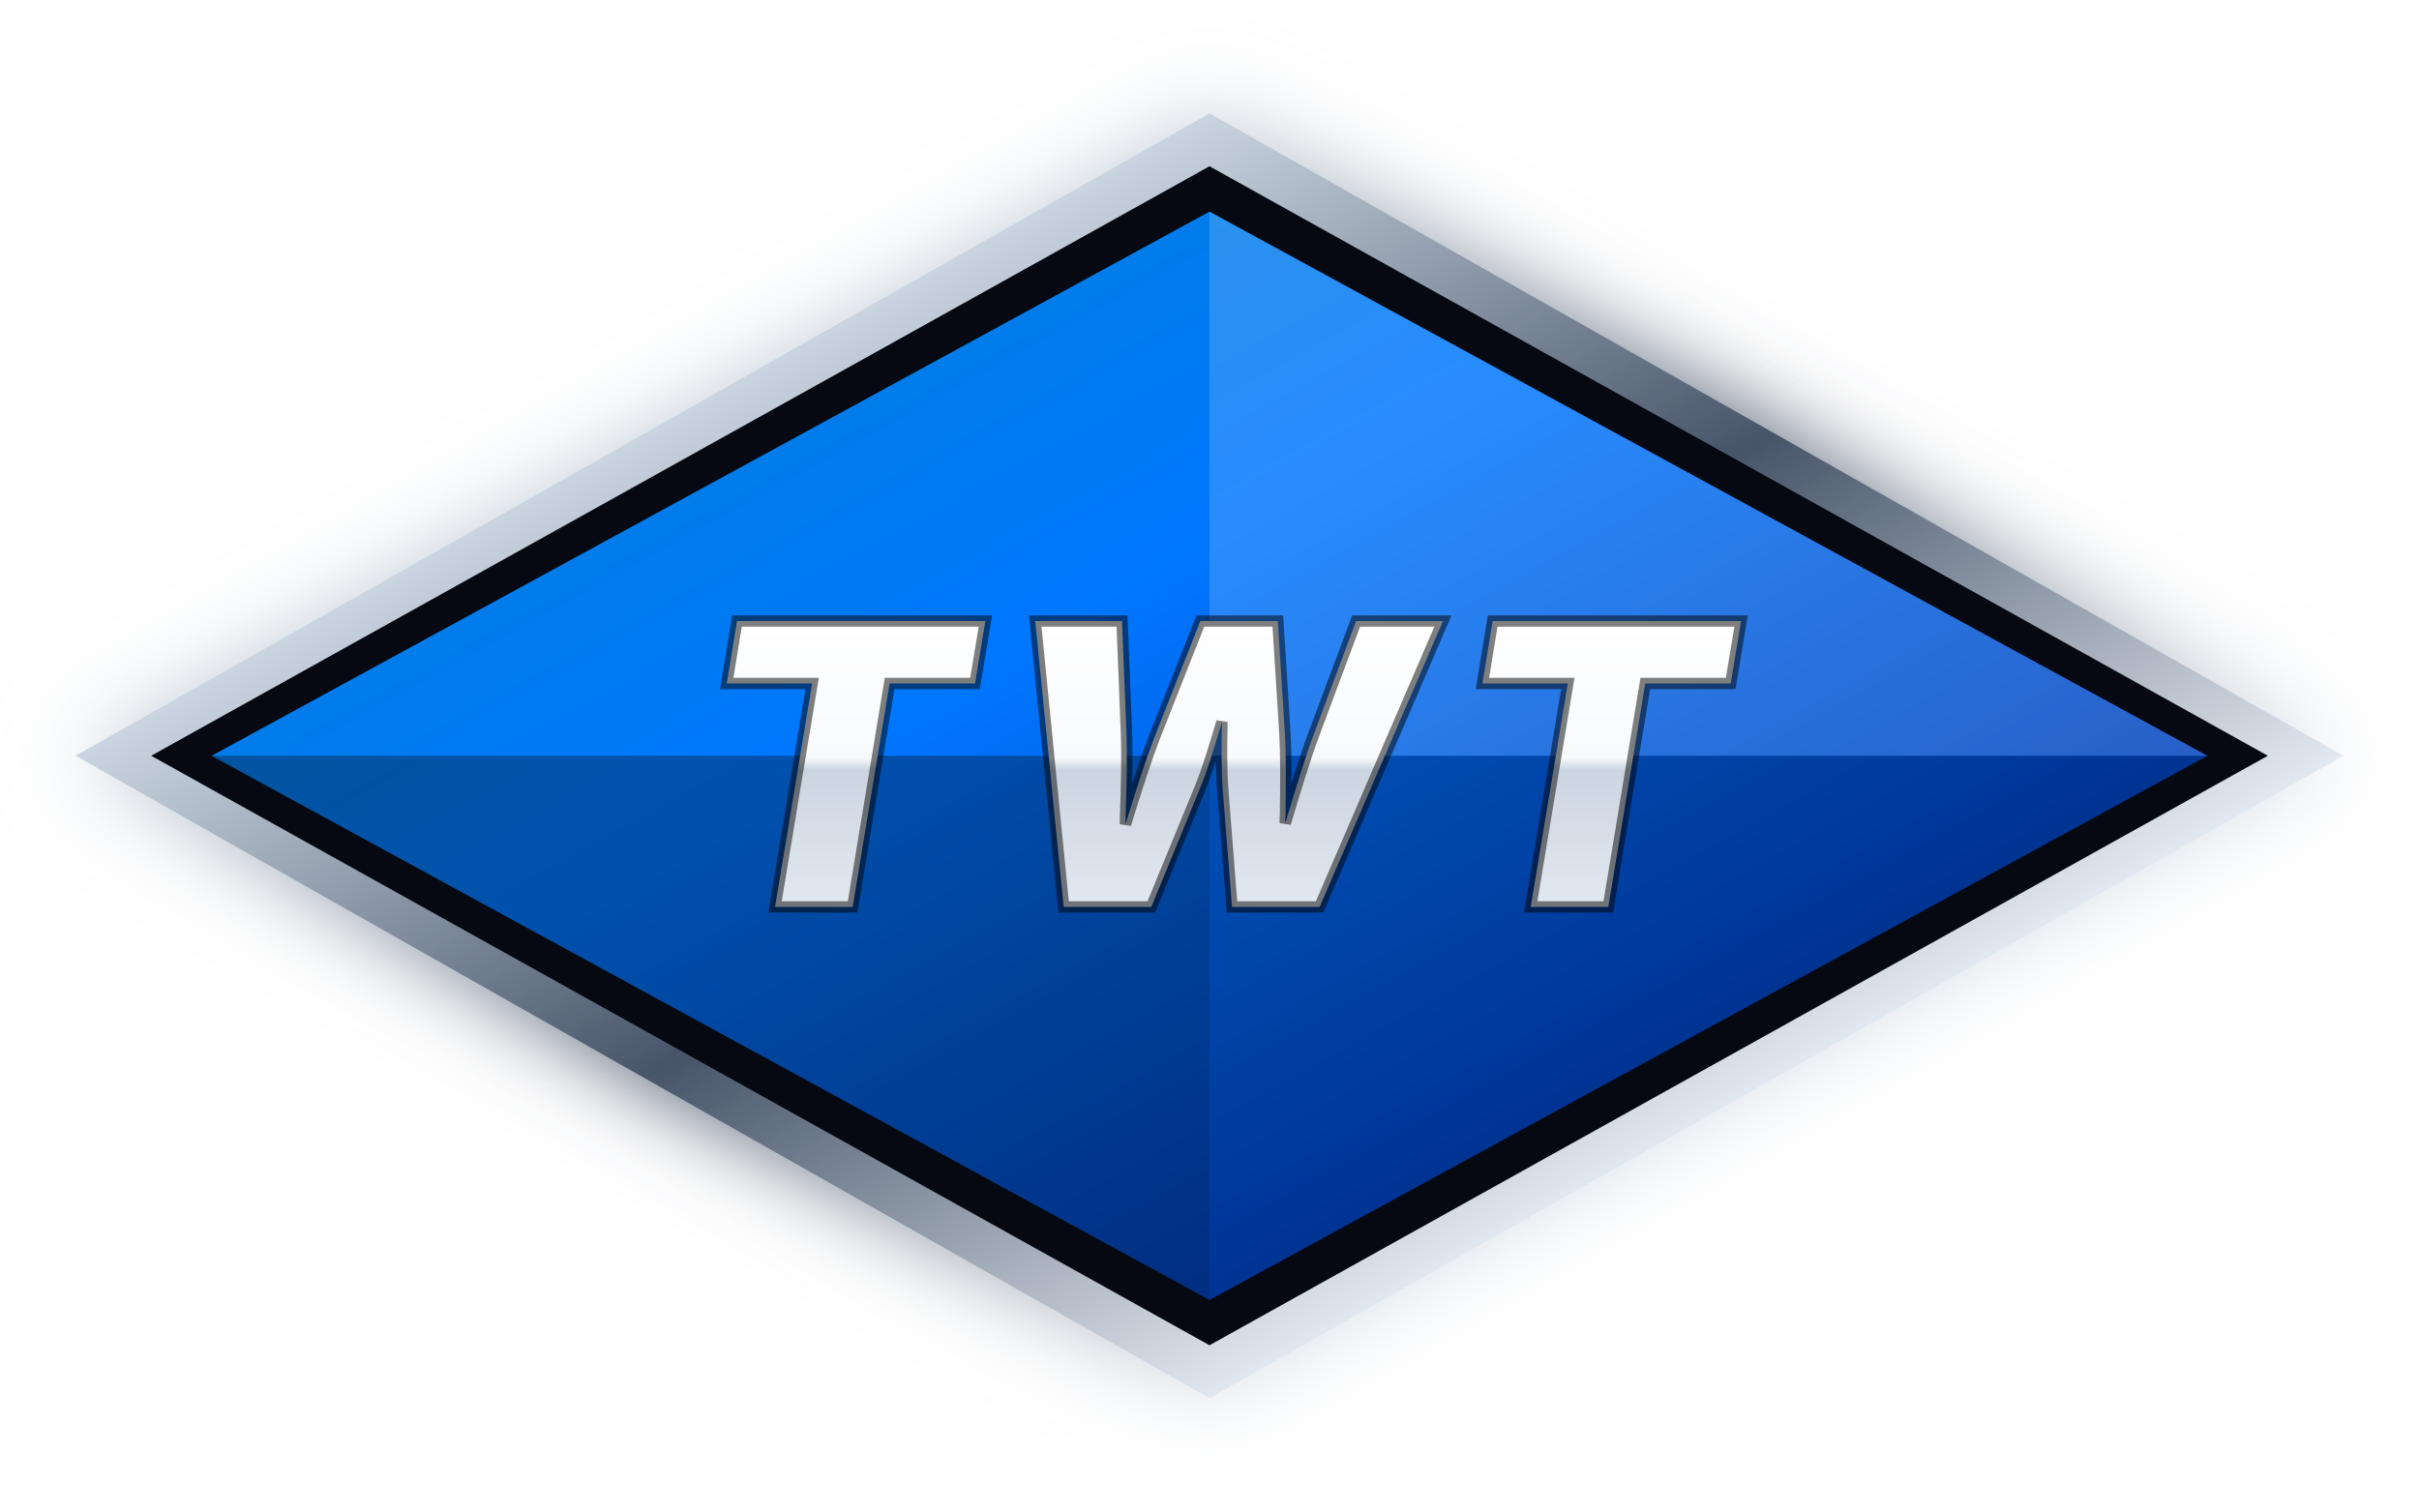
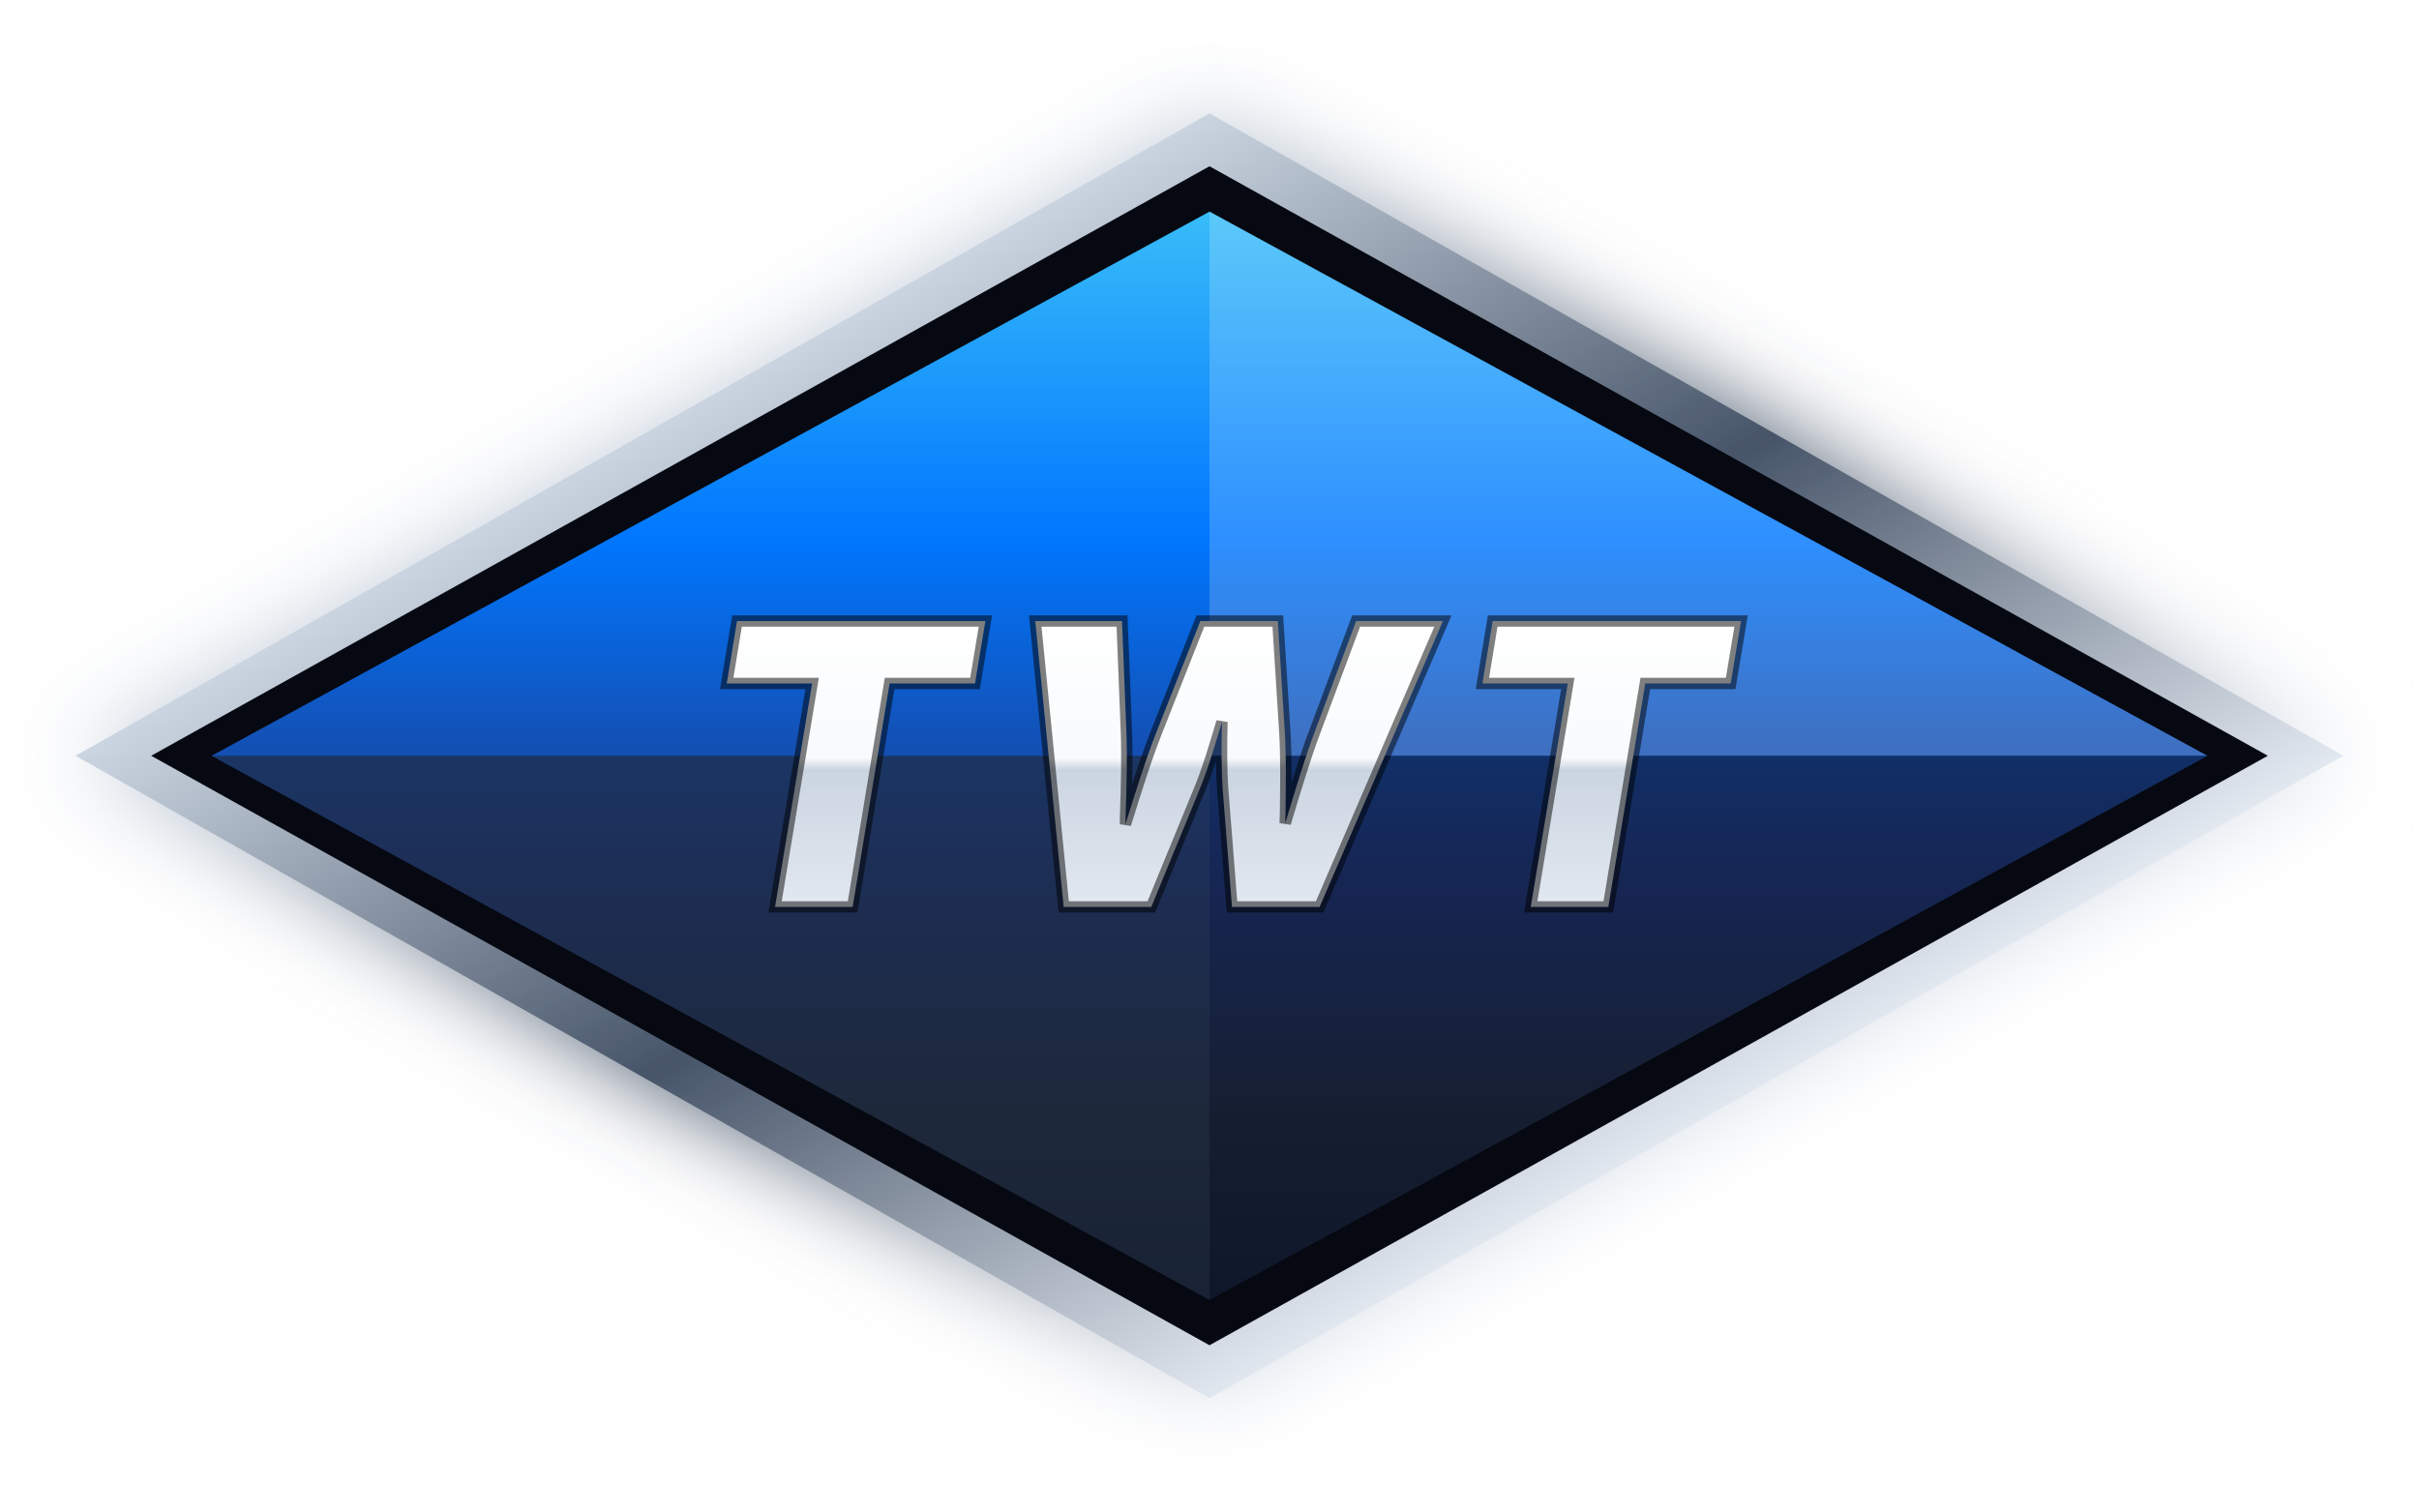
<svg xmlns="http://www.w3.org/2000/svg" viewBox="0 0 320 200" width="100%" height="100%">
  <defs>
    <linearGradient id="diamondBorder" x1="0%" y1="0%" x2="100%" y2="100%">
      <stop offset="0%" stop-color="#ffffff" />
      <stop offset="25%" stop-color="#cbd5e1" />
      <stop offset="50%" stop-color="#475569" />
      <stop offset="75%" stop-color="#e2e8f0" />
      <stop offset="100%" stop-color="#334155" />
    </linearGradient>
-     <linearGradient id="diamondBg" x1="0%" y1="0%" x2="100%" y2="100%">
-       <stop offset="0%" stop-color="#0284c7" />
-       <stop offset="40%" stop-color="#0077ff" />
-       <stop offset="85%" stop-color="#0033aa" />
-       <stop offset="100%" stop-color="#060911" />
+     <linearGradient id="diamondBg" x1="0%" y1="0%" x2="0%" y2="100%">
+       <stop offset="0%" stop-color="#38bdf8" />
+       <stop offset="30%" stop-color="#0077ff" />
+       <stop offset="60%" stop-color="#1e3a8a" />
+       <stop offset="82%" stop-color="#1e293b" />
+       <stop offset="100%" stop-color="#0f172a" />
    </linearGradient>
    <linearGradient id="twtTextGrad" x1="0%" y1="0%" x2="0%" y2="100%">
      <stop offset="0%" stop-color="#ffffff" />
      <stop offset="48%" stop-color="#f8fafc" />
      <stop offset="52%" stop-color="#cbd5e1" />
      <stop offset="100%" stop-color="#e2e8f0" />
    </linearGradient>
    <filter id="glowEffect" x="-20%" y="-20%" width="140%" height="140%">
      <feGaussianBlur stdDeviation="6" result="blur" />
      <feComposite in="SourceGraphic" in2="blur" operator="over" />
    </filter>
  </defs>
  <g transform="translate(160, 100)" text-anchor="middle">
    <polygon points="0,-85 150,0 0,85 -150,0" fill="url(#diamondBorder)" filter="url(#glowEffect)" />
    <polygon points="0,-78 140,0 0,78 -140,0" fill="#060911" />
    <polygon points="0,-72 132,0 0,72 -132,0" fill="url(#diamondBg)" />
-     <polygon points="0,-72 132,0 0,0" fill="rgba(255, 255, 255, 0.16)" />
-     <polygon points="0,0 132,0 0,72" fill="rgba(0, 0, 0, 0.22)" />
-     <polygon points="-132,0 0,0 0,72" fill="rgba(0, 0, 0, 0.32)" />
+     <polygon points="0,-72 132,0 0,0" fill="rgba(255, 255, 255, 0.18)" />
+     <polygon points="0,0 132,0 0,72" fill="rgba(15, 23, 42, 0.55)" />
+     <polygon points="-132,0 0,0 0,72" fill="rgba(30, 41, 59, 0.65)" />
    <text x="0" y="20" font-family="'Outfit', 'Inter', -apple-system, sans-serif" font-weight="900" font-style="italic" font-size="52" fill="url(#twtTextGrad)" letter-spacing="4" stroke="rgba(0,0,0,0.5)" stroke-width="1.5">TWT</text>
  </g>
</svg>
